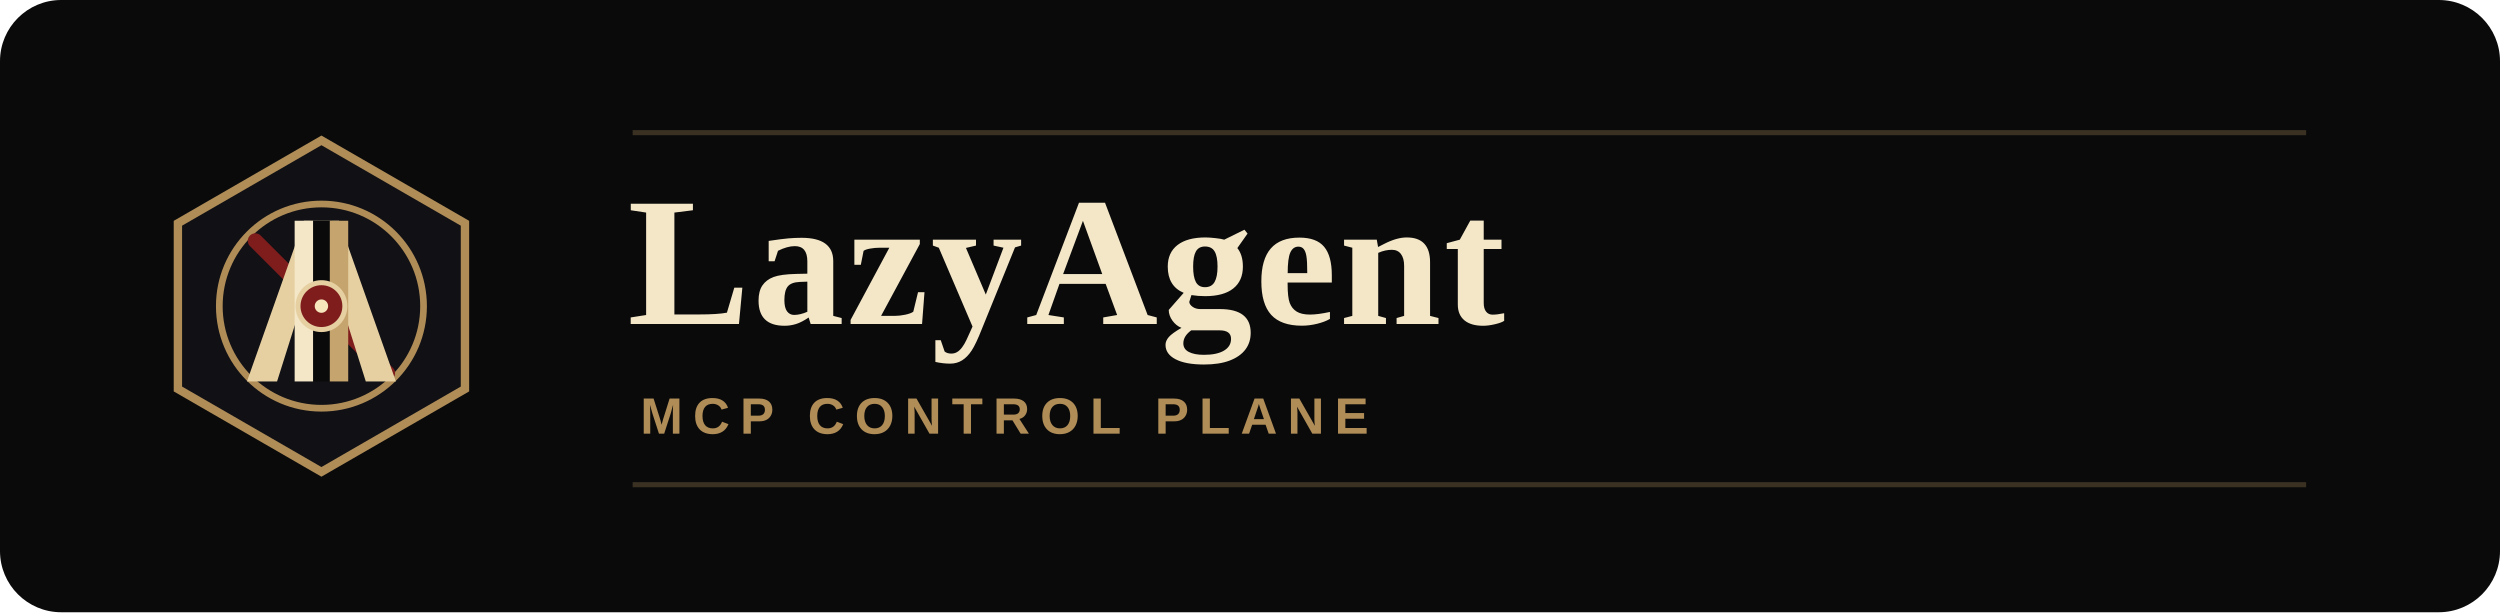
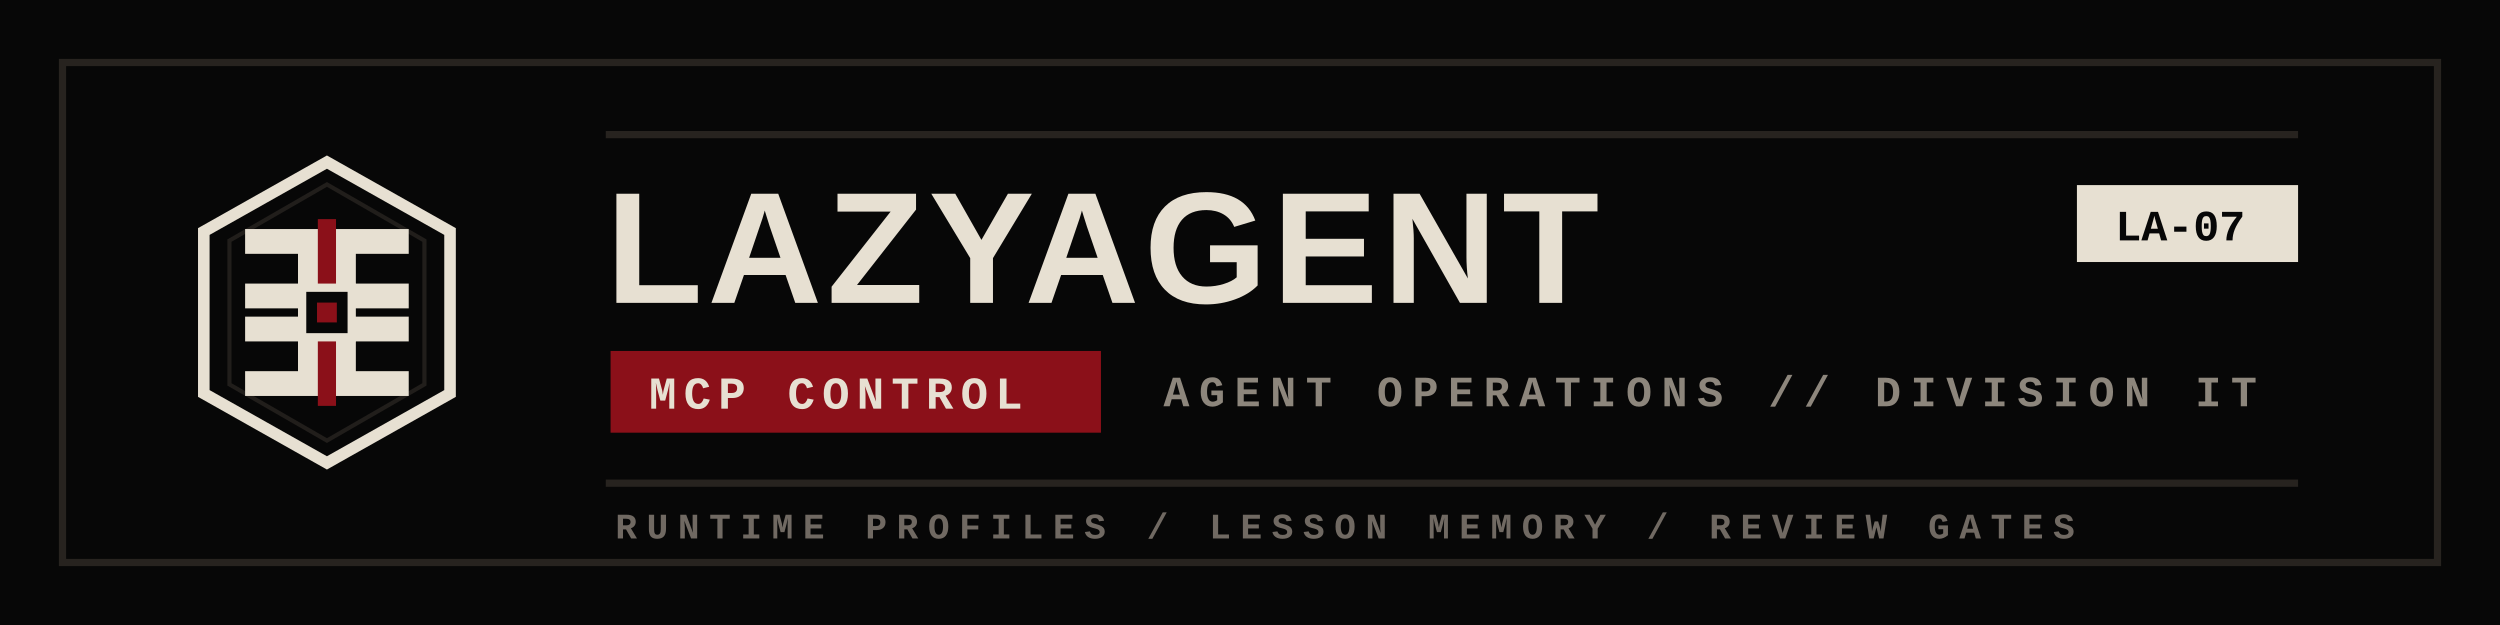
- <svg xmlns="http://www.w3.org/2000/svg" width="980" height="240" viewBox="0 0 980 240" fill="none" role="img" aria-labelledby="title desc">
-   <rect width="980" height="240" rx="24" fill="#0A0A0B" />
-   <g transform="translate(42 36) scale(0.328125)">
-     <rect width="512" height="512" rx="88" fill="#0A0A0B" />
-     <path d="M256 58L427.473 157V355L256 454L84.527 355V157L256 58Z" fill="#101015" stroke="#B08D57" stroke-width="10" />
-     <circle cx="256" cy="256" r="122" fill="#111116" stroke="#B08D57" stroke-width="8" />
-     <path d="M177 178L335 336" stroke="#7F1D1D" stroke-width="18" stroke-linecap="round" />
-     <path d="M167 346H203L256 178L309 346H345L277 154H235L167 346Z" fill="#E6D0A2" />
-     <path d="M243 154H269V346H243V154Z" fill="#0A0A0B" />
-     <path d="M224 154H246V346H224V154Z" fill="#F3E7C8" />
-     <path d="M266 154H288V346H266V154Z" fill="#C6A46D" />
-     <circle cx="256" cy="256" r="28" fill="#7F1D1D" stroke="#E6D0A2" stroke-width="6" />
-     <circle cx="256" cy="256" r="8" fill="#F7E7BD" />
+ <svg xmlns="http://www.w3.org/2000/svg" width="1040" height="260" viewBox="0 0 1040 260" fill="none" role="img" aria-labelledby="lazyagent-logo-title lazyagent-logo-desc">
+   <rect width="1040" height="260" fill="#070707" />
+   <rect x="26" y="26" width="988" height="208" stroke="#27231F" stroke-width="3" />
+   <g transform="translate(48 42) scale(0.34375)">
+     <path d="M256 74L405 158V354L256 438L107 354V158L256 74Z" stroke="#E7E0D2" stroke-width="14" stroke-linejoin="miter" />
+     <path d="M256 101L374 169V343L256 411L138 343V169L256 101Z" stroke="#211E1B" stroke-width="5" stroke-linejoin="miter" />
+     <path d="M172 170H236V236H172" stroke="#E7E0D2" stroke-width="30" stroke-linecap="square" stroke-linejoin="miter" />
+     <path d="M340 170H276V236H340" stroke="#E7E0D2" stroke-width="30" stroke-linecap="square" stroke-linejoin="miter" />
+     <path d="M172 342H236V276H172" stroke="#E7E0D2" stroke-width="30" stroke-linecap="square" stroke-linejoin="miter" />
+     <path d="M340 342H276V276H340" stroke="#E7E0D2" stroke-width="30" stroke-linecap="square" stroke-linejoin="miter" />
+     <path d="M256 154V358" stroke="#8B1019" stroke-width="22" stroke-linecap="square" />
+     <rect x="226" y="226" width="60" height="60" fill="#070707" stroke="#E7E0D2" stroke-width="10" />
+     <rect x="244" y="244" width="24" height="24" fill="#8B1019" />
  </g>
-   <path d="M248 52H904" stroke="#3A3122" stroke-width="2" />
-   <text x="246" y="127" fill="#F3E7C8" font-family="Georgia, 'Times New Roman', serif" font-size="72" font-weight="700" letter-spacing="1">LazyAgent</text>
-   <text x="251" y="170" fill="#B08D57" font-family="Segoe UI, Arial, sans-serif" font-size="20" font-weight="800" letter-spacing="4">MCP CONTROL PLANE</text>
-   <path d="M248 190H904" stroke="#3A3122" stroke-width="2" />
+   <path d="M252 56H956" stroke="#27231F" stroke-width="3" />
+   <text x="252" y="126" fill="#E7E0D2" font-family="Arial Black, Impact, Segoe UI, Arial, sans-serif" font-size="66" font-weight="900" letter-spacing="2">LAZYAGENT</text>
+   <rect x="254" y="146" width="204" height="34" fill="#8B1019" />
+   <text x="270" y="170" fill="#E7E0D2" font-family="Consolas, 'Courier New', monospace" font-size="19" font-weight="700" letter-spacing="3">MCP CONTROL</text>
+   <text x="484" y="169" fill="#8D867C" font-family="Consolas, 'Courier New', monospace" font-size="18" font-weight="700" letter-spacing="4">AGENT OPERATIONS // DIVISION IT</text>
+   <path d="M252 201H956" stroke="#27231F" stroke-width="3" />
+   <text x="256" y="224" fill="#706962" font-family="Consolas, 'Courier New', monospace" font-size="15" font-weight="700" letter-spacing="4">RUNTIME PROFILES / LESSON MEMORY / REVIEW GATES</text>
+   <rect x="864" y="77" width="92" height="32" fill="#E7E0D2" />
+   <text x="880" y="100" fill="#070707" font-family="Consolas, 'Courier New', monospace" font-size="18" font-weight="800">LA-07</text>
</svg>
